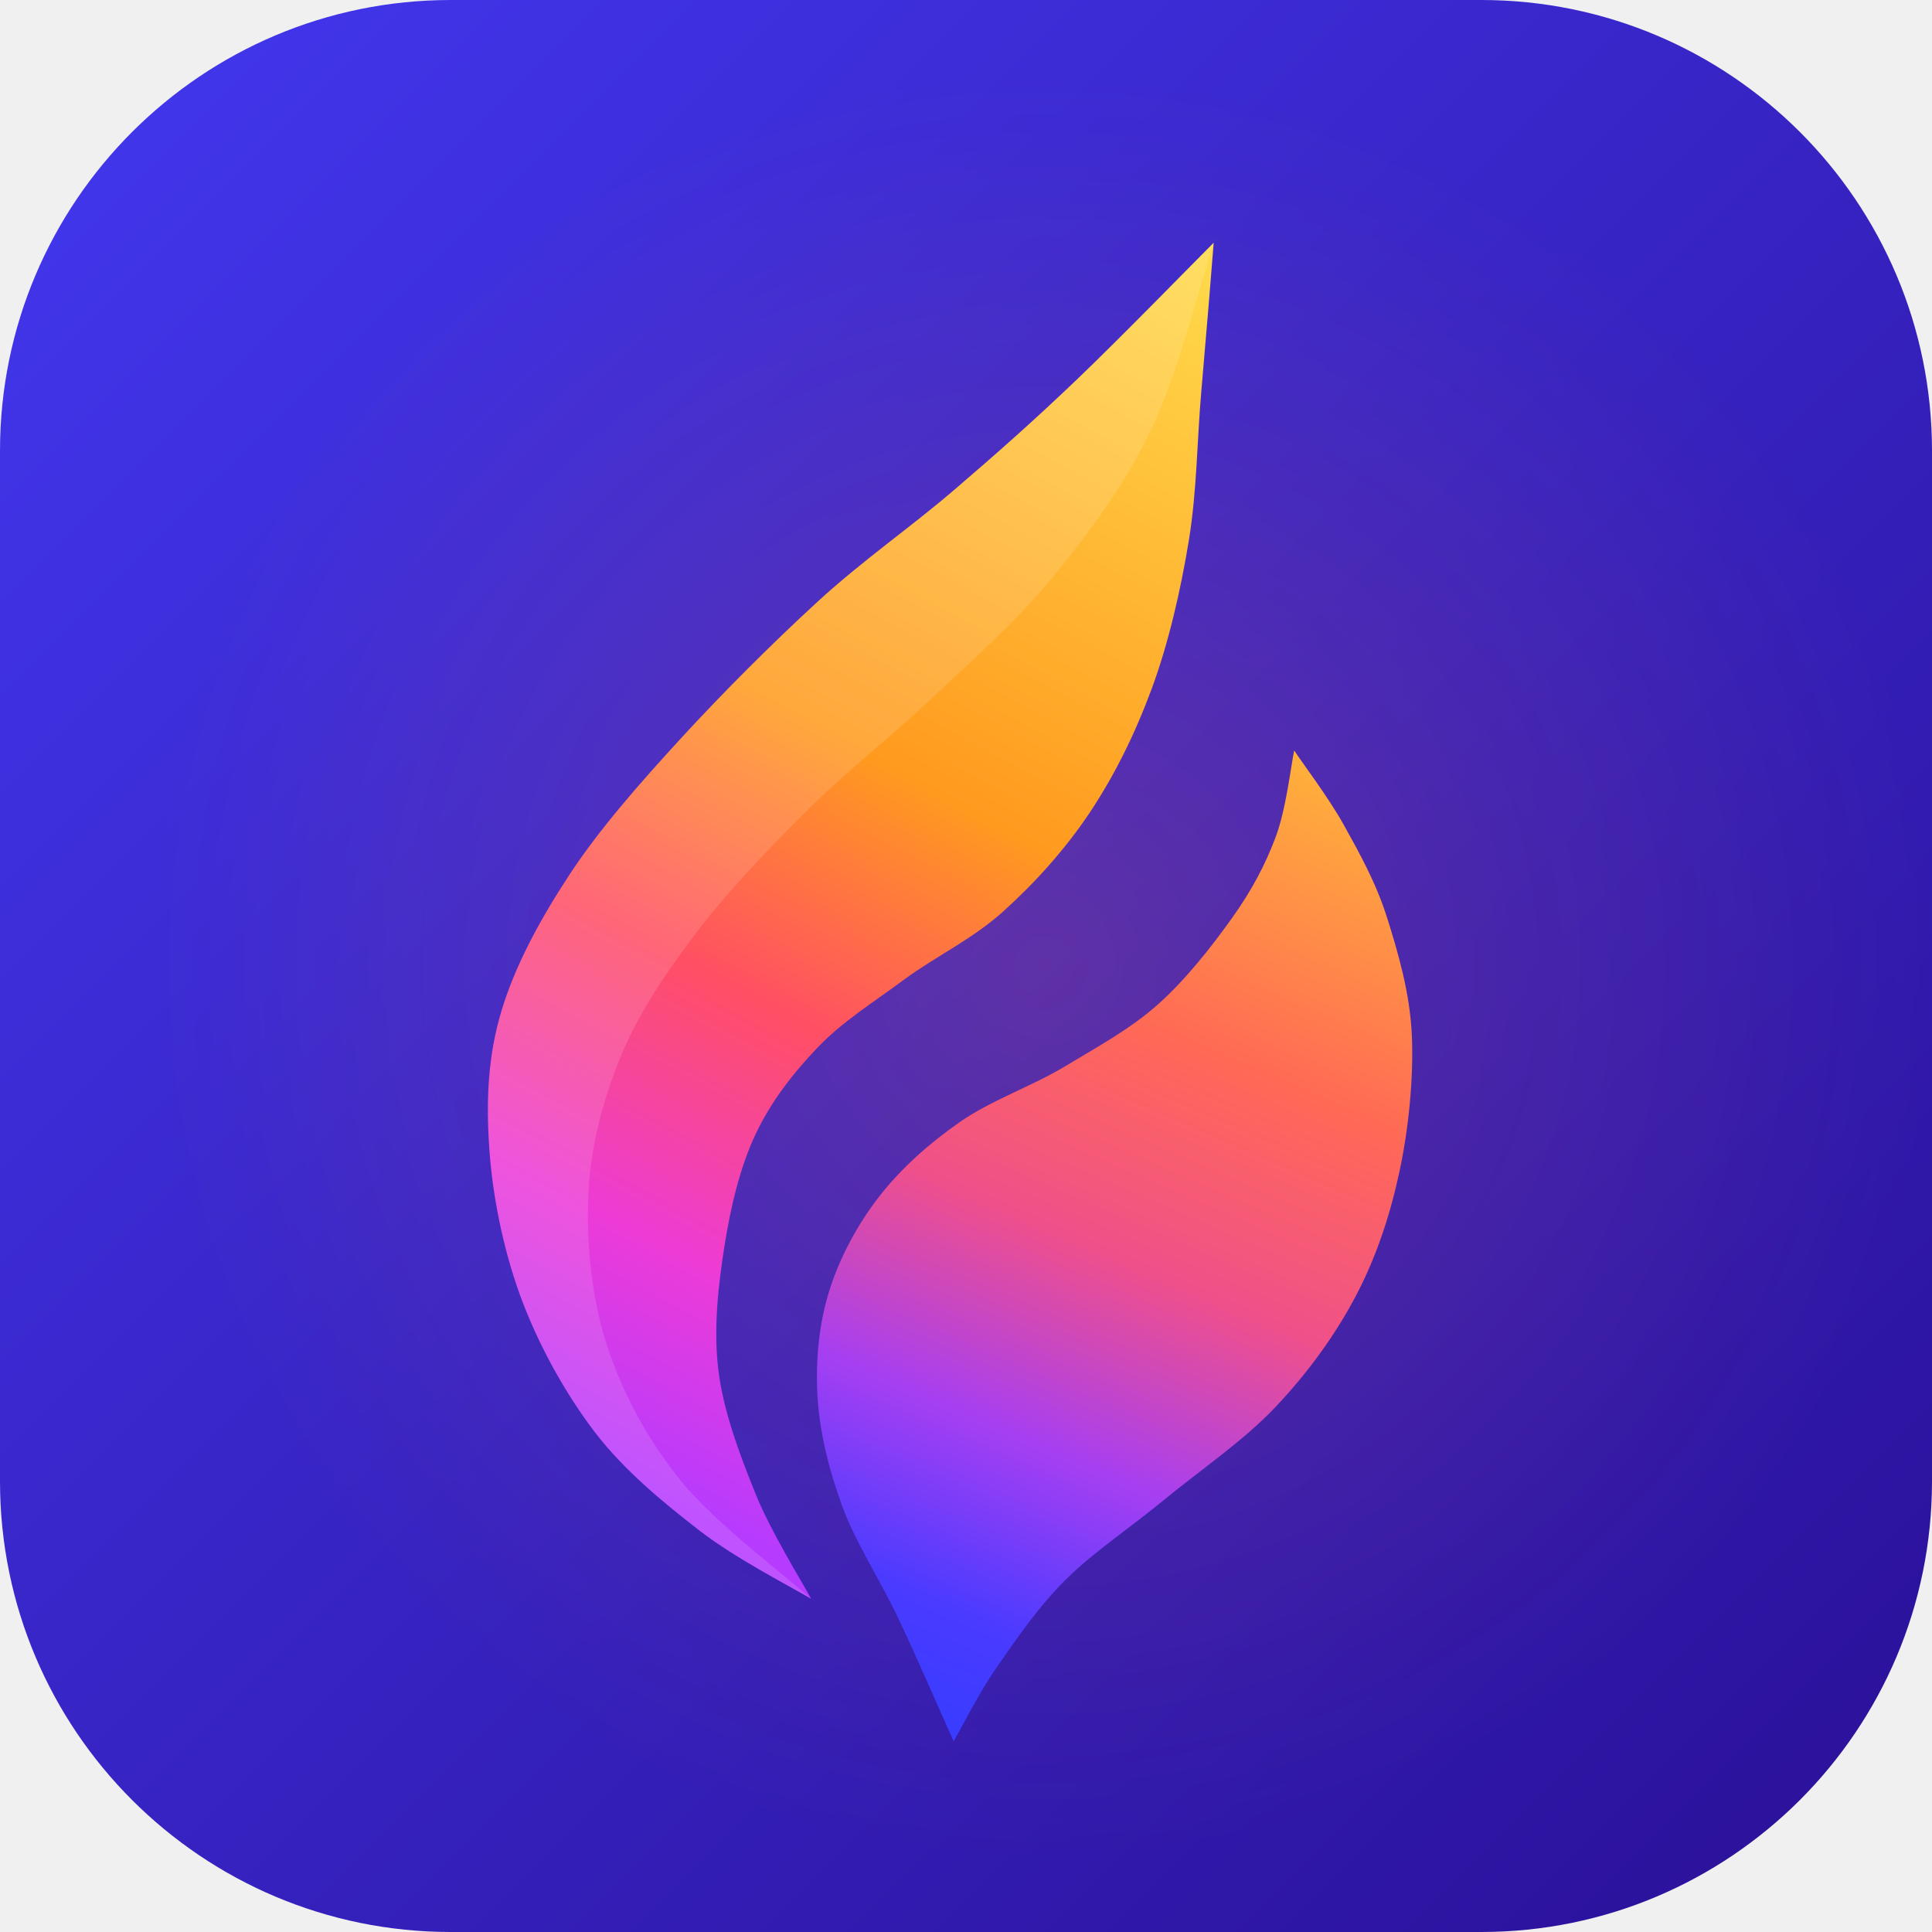
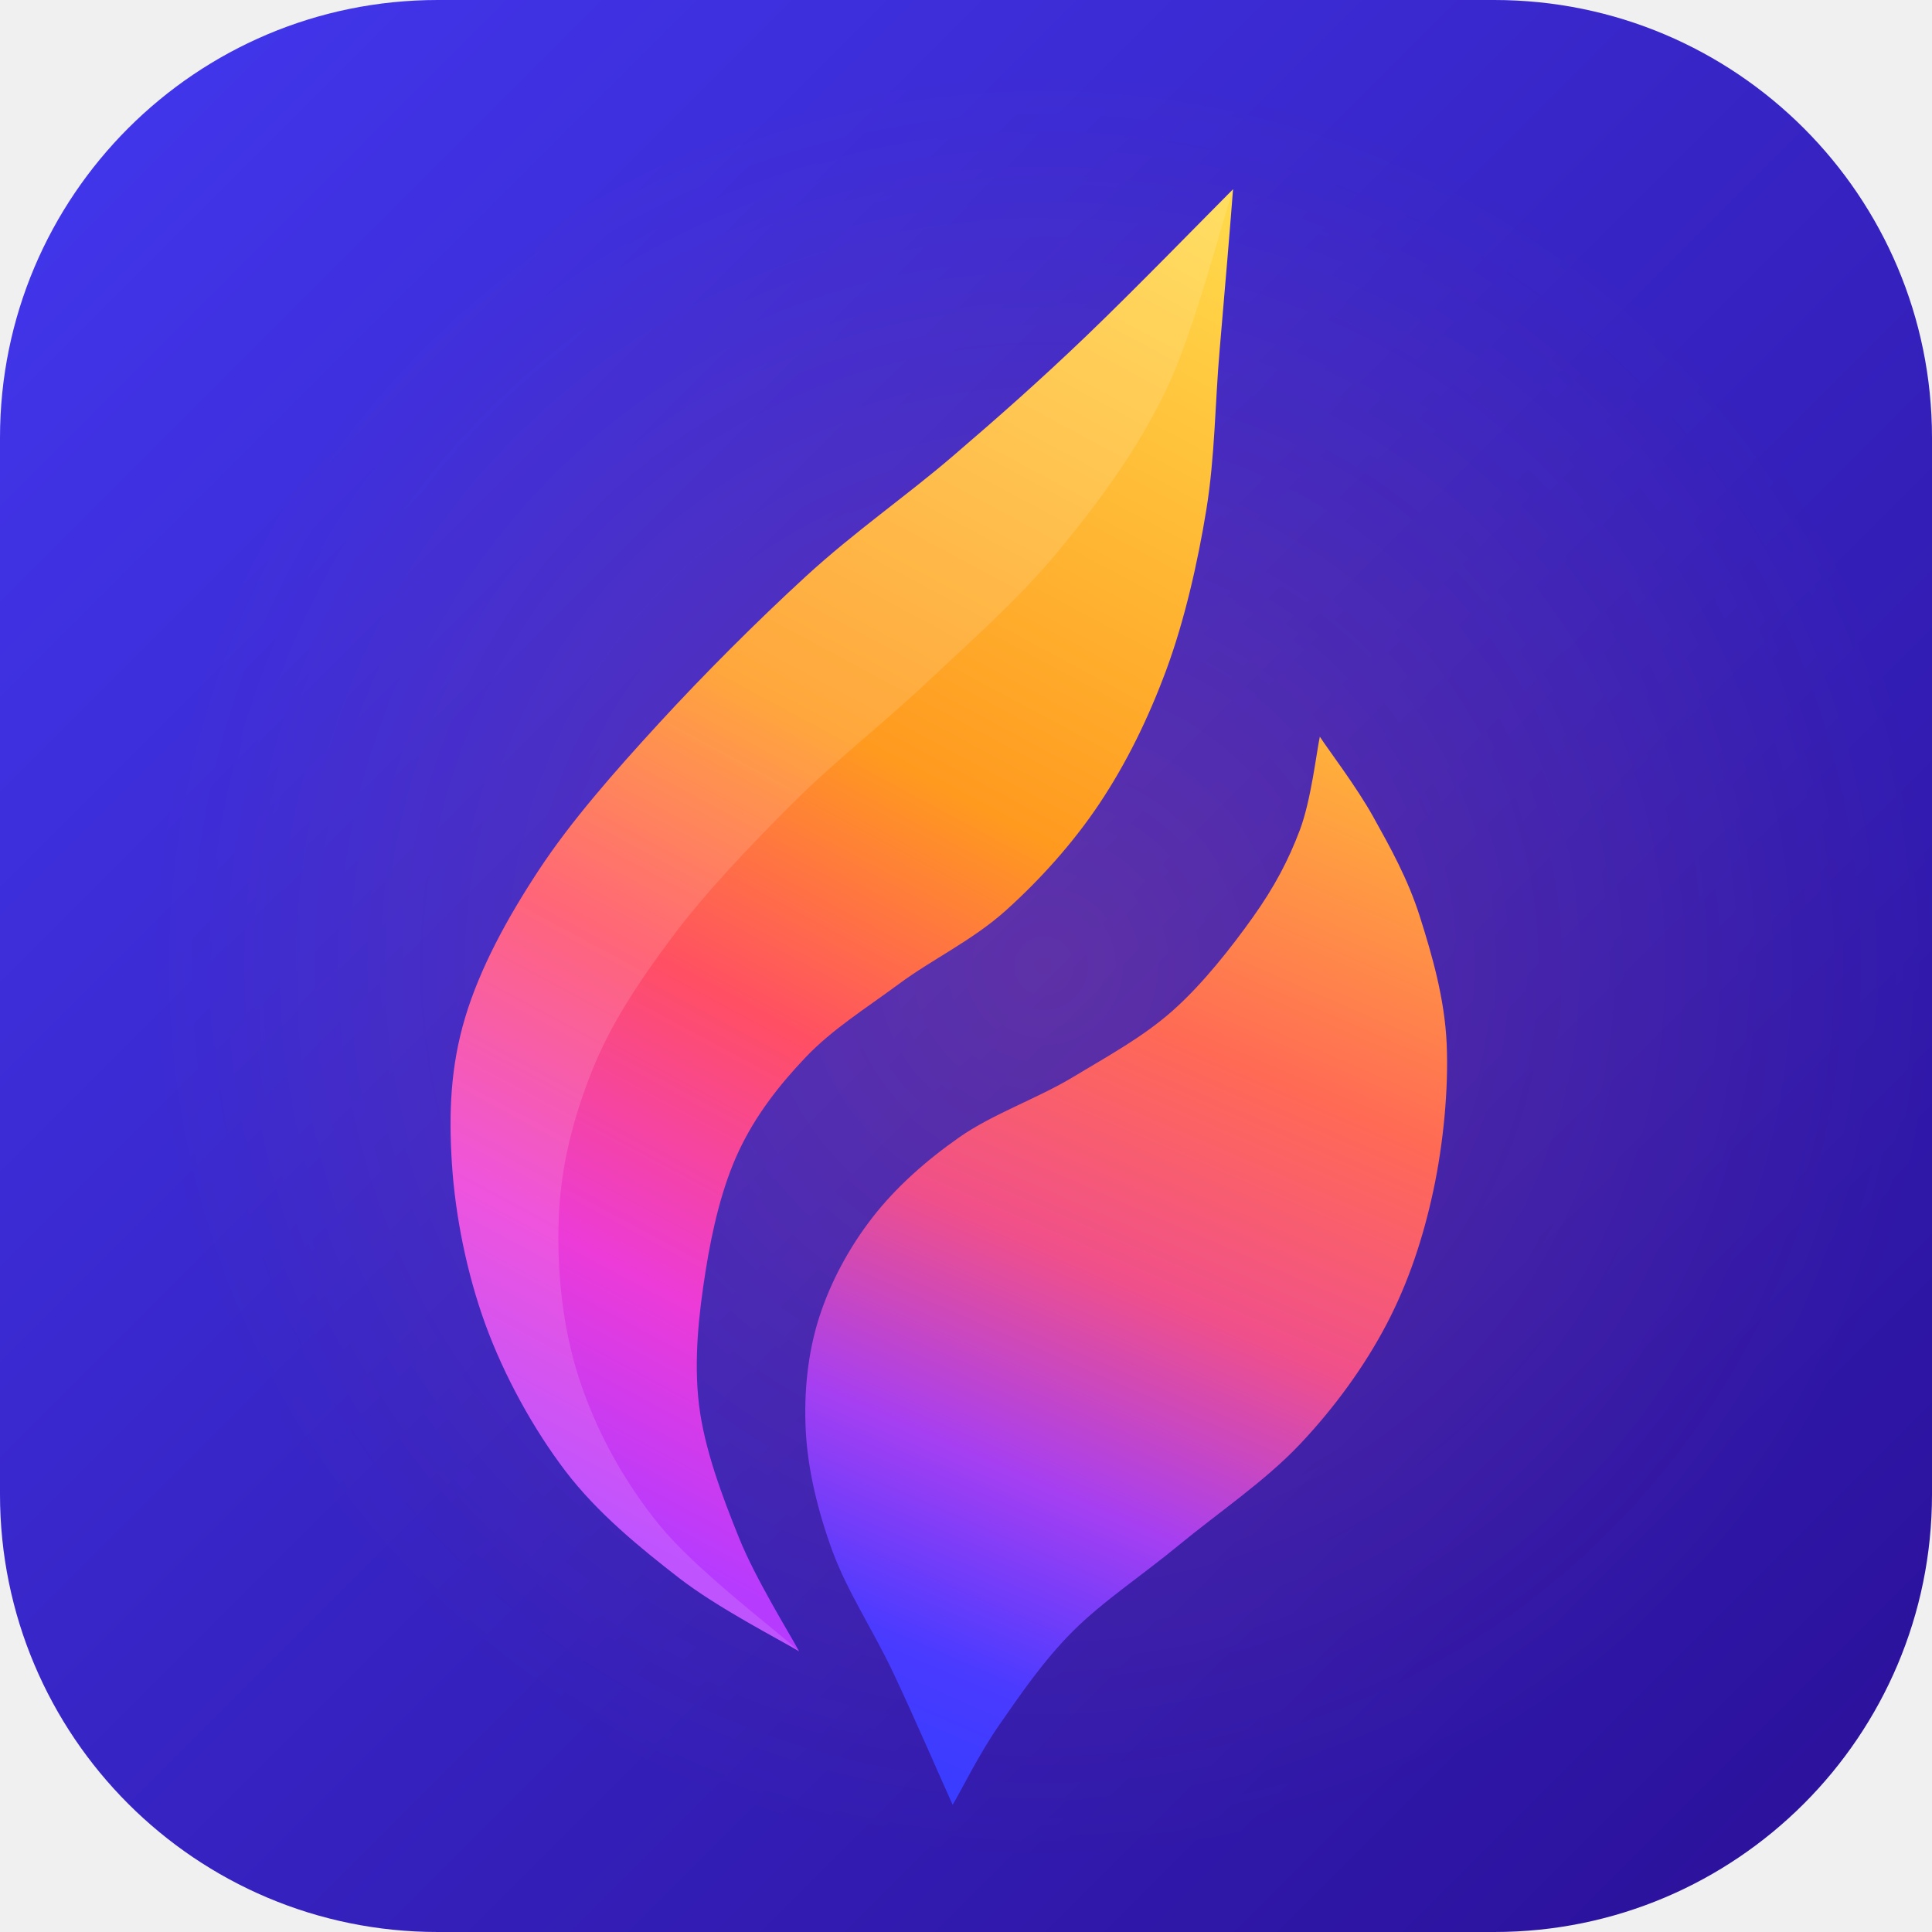
- <svg xmlns="http://www.w3.org/2000/svg" viewBox="8 8 240 240">
+ <svg xmlns="http://www.w3.org/2000/svg" viewBox="0 0 256 256">
  <defs>
    <linearGradient id="bg" x1="0" y1="0" x2="1" y2="1">
      <stop offset="0" stop-color="#4338F0" />
      <stop offset="1" stop-color="#2A0F96" />
    </linearGradient>
    <radialGradient id="glow" cx=".54" cy=".5" r=".46">
      <stop offset="0" stop-color="#FF6A3D" stop-opacity=".2" />
      <stop offset="1" stop-color="#FF6A3D" stop-opacity="0" />
    </radialGradient>
  </defs>
-   <rect x="8" y="8" width="240" height="240" rx="56" fill="url(#bg)" />
-   <rect x="8" y="8" width="240" height="240" rx="56" fill="url(#glow)" />
-   <svg x="56" y="32" width="144" height="200" viewBox="0 0 180 260">
+   <rect x="0" y="0" width="256" height="256" rx="58" fill="url(#bg)" />
+   <rect x="0" y="0" width="256" height="256" rx="58" fill="url(#glow)" />
+   <svg x="45" y="18" width="166" height="230" viewBox="0 0 180 260">
    <defs>
      <linearGradient id="fa" gradientUnits="userSpaceOnUse" x1="124" y1="10" x2="22" y2="200">
        <stop offset="0" stop-color="#FFD84A" />
        <stop offset=".44" stop-color="#FF9A1F" />
        <stop offset=".64" stop-color="#FF4F64" />
        <stop offset=".84" stop-color="#EC3BD8" />
        <stop offset="1" stop-color="#B63BFF" />
      </linearGradient>
      <linearGradient id="fb" gradientUnits="userSpaceOnUse" x1="152" y1="94" x2="86" y2="246">
        <stop offset="0" stop-color="#FFB13A" />
        <stop offset=".3" stop-color="#FF6A55" />
        <stop offset=".52" stop-color="#F0508A" />
        <stop offset=".72" stop-color="#A63FF2" />
        <stop offset=".9" stop-color="#4A3BFF" />
        <stop offset="1" stop-color="#3A3CFF" />
      </linearGradient>
    </defs>
    <path fill="url(#fa)" d="M 130 8 C 126.3 11.7, 115.0 23.3, 108.0 30.0 C 101.0 36.7, 95.0 42.0, 88.0 48.0 C 81.0 54.0, 73.3 59.3, 66.0 66.0 C 58.7 72.7, 50.7 80.7, 44.0 88.0 C 37.3 95.3, 30.8 102.7, 26.0 110.0 C 21.2 117.3, 17.2 124.7, 15.0 132.0 C 12.8 139.3, 12.5 146.3, 13.0 154.0 C 13.5 161.7, 15.2 170.3, 18.0 178.0 C 20.8 185.7, 25.2 193.7, 30.0 200.0 C 34.8 206.3, 41.2 211.5, 47.0 216.0 C 52.8 220.5, 62.0 225.2, 65.0 227.0 C 63.5 224.2, 58.5 216.2, 56.0 210.0 C 53.5 203.8, 50.8 196.7, 50.0 190.0 C 49.2 183.3, 50.0 176.3, 51.0 170.0 C 52.0 163.7, 53.5 157.3, 56.0 152.0 C 58.5 146.7, 62.0 142.2, 66.0 138.0 C 70.0 133.8, 75.0 130.7, 80.0 127.0 C 85.0 123.3, 91.0 120.5, 96.0 116.0 C 101.0 111.5, 106.0 106.0, 110.0 100.0 C 114.0 94.0, 117.3 87.3, 120.0 80.0 C 122.7 72.7, 124.7 64.0, 126.0 56.0 C 127.3 48.0, 127.3 40.0, 128.0 32.0 C 128.7 24.0, 129.7 12.0, 130.0 8.0 Z" />
    <path fill="#FFFFFF" fill-opacity=".13" d="M 130 8 C 126.3 11.7, 115.0 23.3, 108.0 30.0 C 101.0 36.7, 95.0 42.0, 88.0 48.0 C 81.0 54.0, 73.3 59.3, 66.0 66.0 C 58.7 72.7, 50.7 80.7, 44.0 88.0 C 37.3 95.3, 30.8 102.7, 26.0 110.0 C 21.2 117.3, 17.2 124.7, 15.0 132.0 C 12.8 139.3, 12.5 146.3, 13.0 154.0 C 13.5 161.7, 15.2 170.3, 18.0 178.0 C 20.8 185.7, 25.2 193.7, 30.0 200.0 C 34.8 206.3, 41.2 211.5, 47.0 216.0 C 52.8 220.5, 62.0 225.2, 65.0 227.0 C 61.5 223.8, 49.5 214.8, 44.0 208.0 C 38.5 201.2, 34.5 193.7, 32.0 186.0 C 29.5 178.3, 28.7 169.7, 29.0 162.0 C 29.3 154.3, 31.2 147.0, 34.0 140.0 C 36.8 133.0, 41.0 126.7, 46.0 120.0 C 51.0 113.3, 57.7 106.3, 64.0 100.0 C 70.3 93.7, 77.3 88.3, 84.0 82.0 C 90.7 75.7, 98.0 69.3, 104.0 62.0 C 110.0 54.7, 115.7 47.0, 120.0 38.0 C 124.3 29.0, 128.3 13.0, 130.0 8.0 Z" />
    <path fill="url(#fb)" d="M 143 90 C 144.3 92.0, 148.5 97.5, 151.0 102.0 C 153.5 106.5, 156.2 111.3, 158.0 117.0 C 159.8 122.7, 161.7 129.2, 162.0 136.0 C 162.3 142.8, 161.5 151.0, 160.0 158.0 C 158.5 165.0, 156.3 171.7, 153.0 178.0 C 149.7 184.3, 145.2 190.5, 140.0 196.0 C 134.8 201.5, 127.7 206.3, 122.0 211.0 C 116.3 215.7, 110.5 219.5, 106.0 224.0 C 101.5 228.5, 98.0 233.7, 95.0 238.0 C 92.0 242.3, 89.2 248.0, 88.0 250.0 C 86.5 246.7, 82.0 236.3, 79.0 230.0 C 76.0 223.7, 72.2 218.0, 70.0 212.0 C 67.8 206.0, 66.3 199.8, 66.0 194.0 C 65.7 188.2, 66.3 182.3, 68.0 177.0 C 69.7 171.7, 72.5 166.5, 76.0 162.0 C 79.5 157.5, 84.0 153.5, 89.0 150.0 C 94.0 146.5, 100.7 144.2, 106.0 141.0 C 111.3 137.8, 116.5 135.0, 121.0 131.0 C 125.5 127.0, 129.8 121.5, 133.0 117.0 C 136.2 112.5, 138.3 108.5, 140.0 104.0 C 141.7 99.5, 142.5 92.3, 143.0 90.0 Z" />
  </svg>
</svg>
